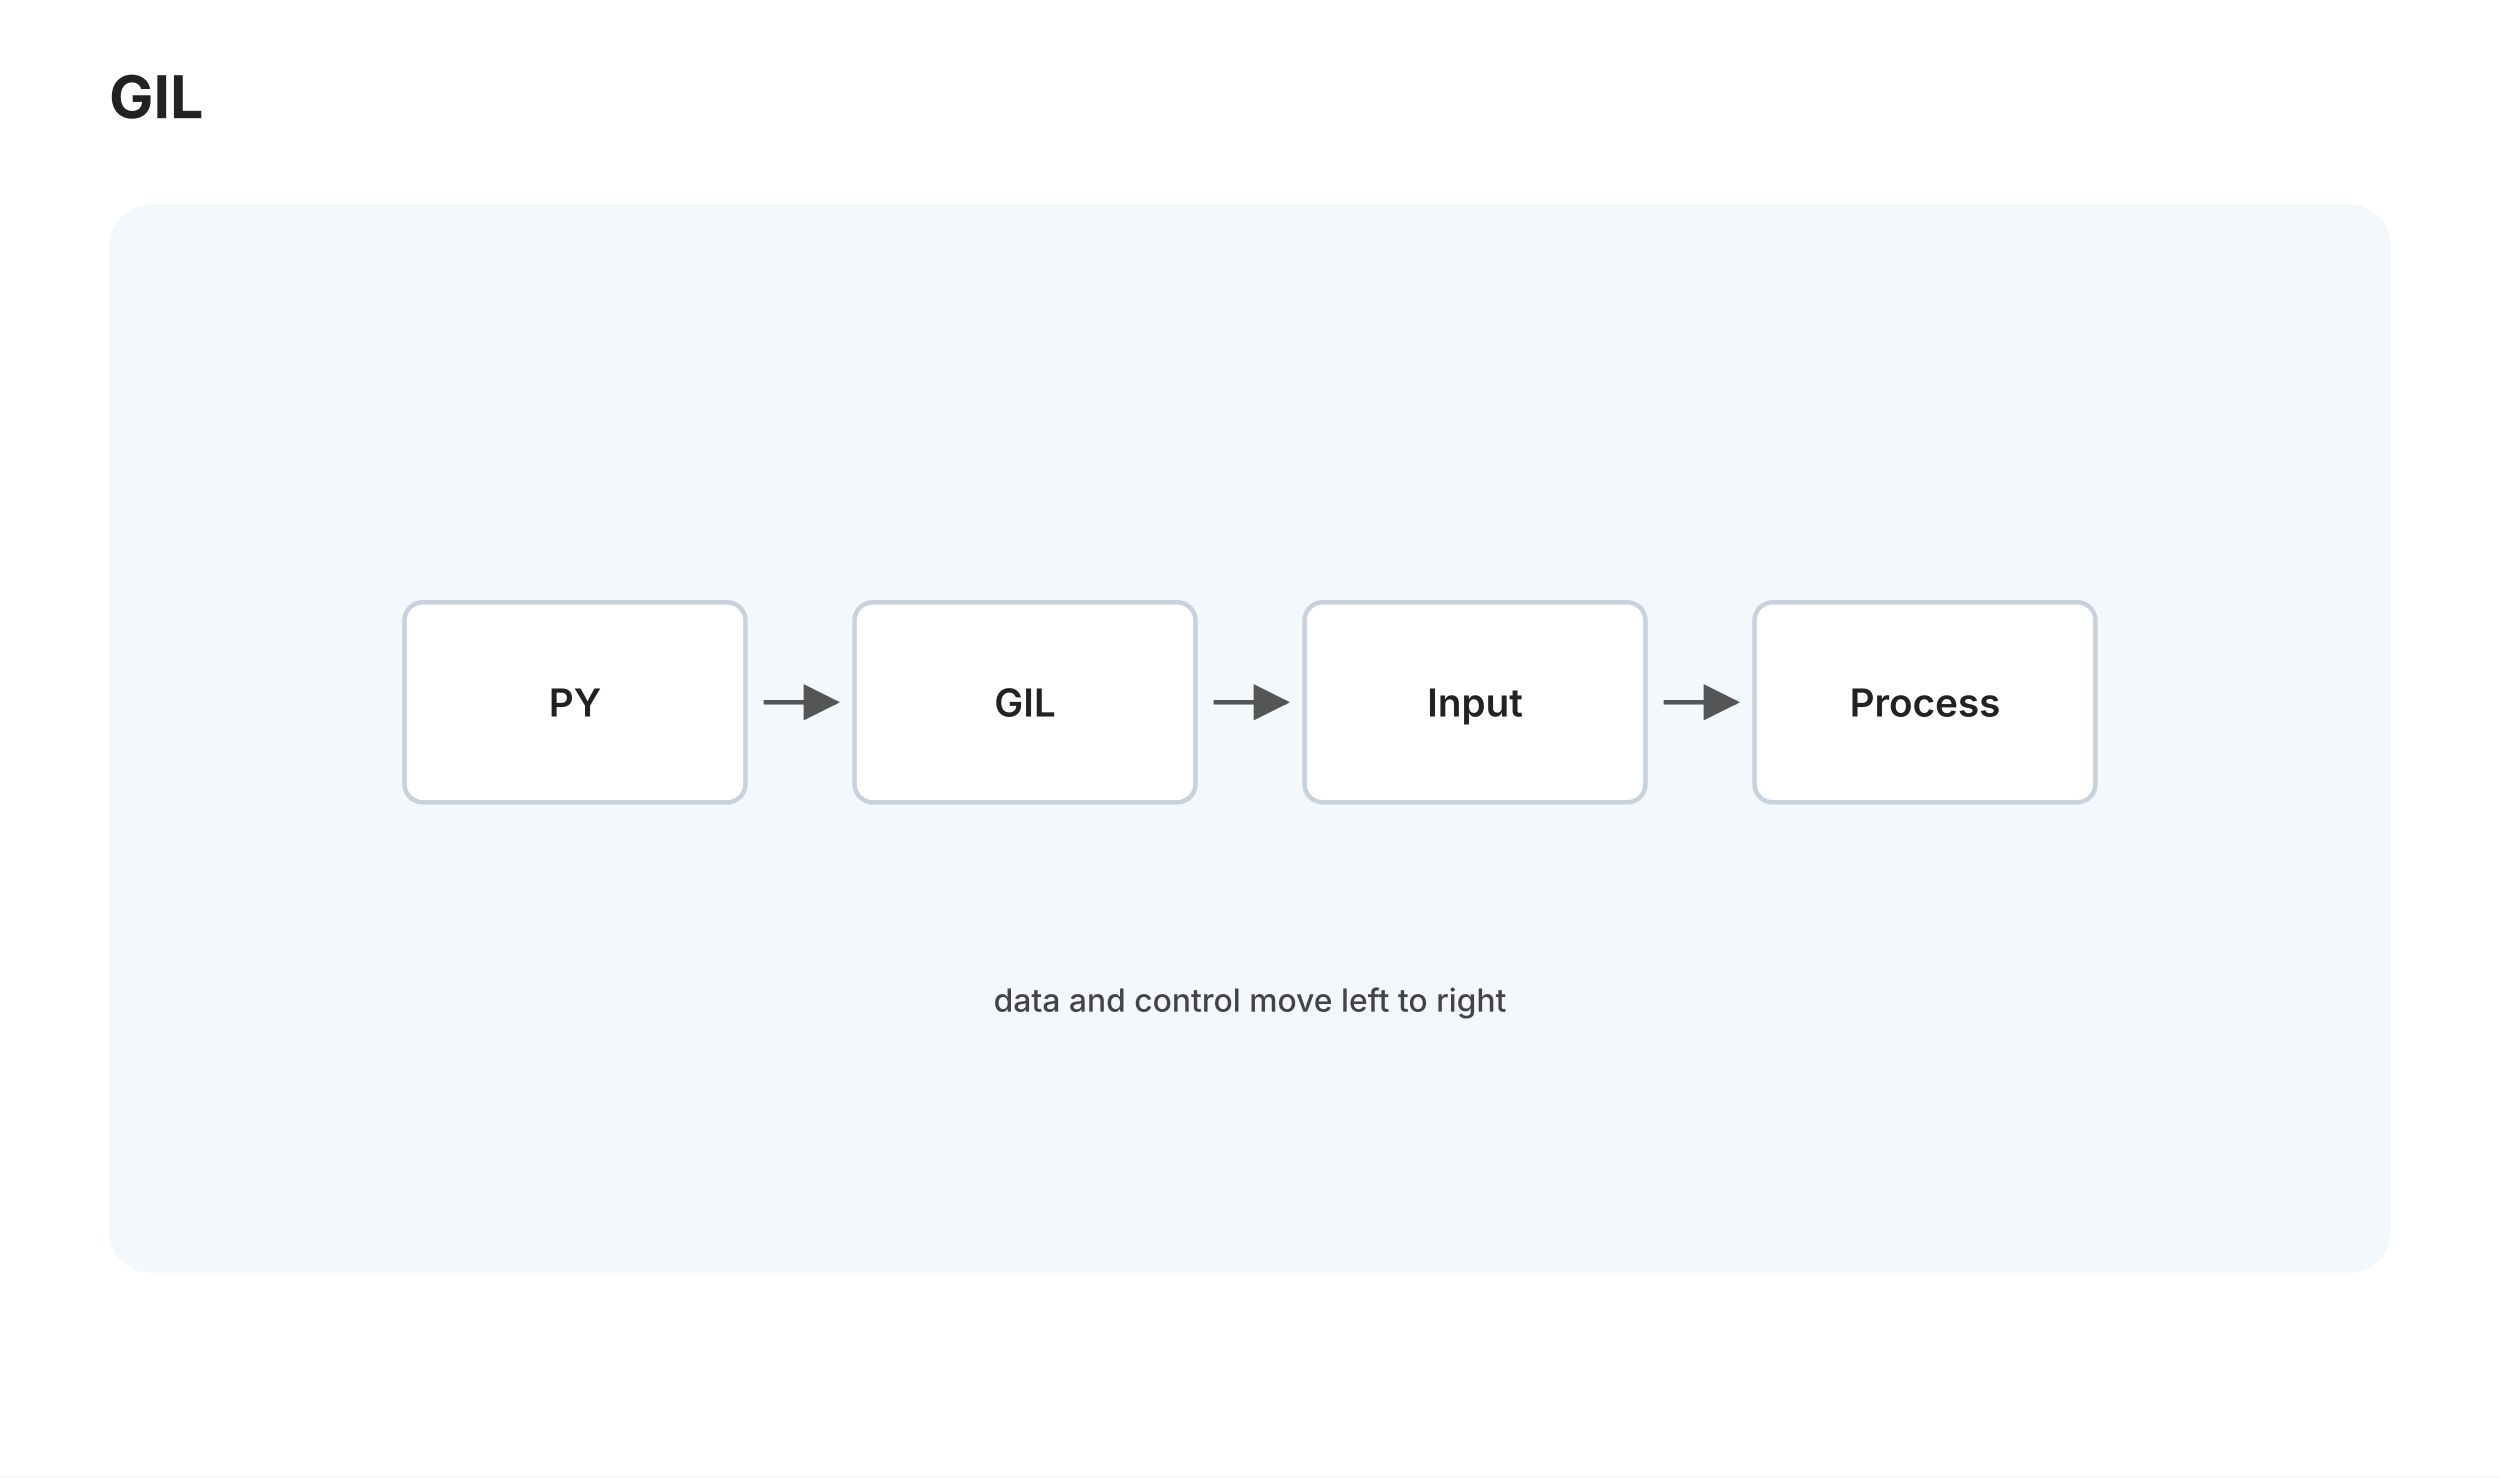
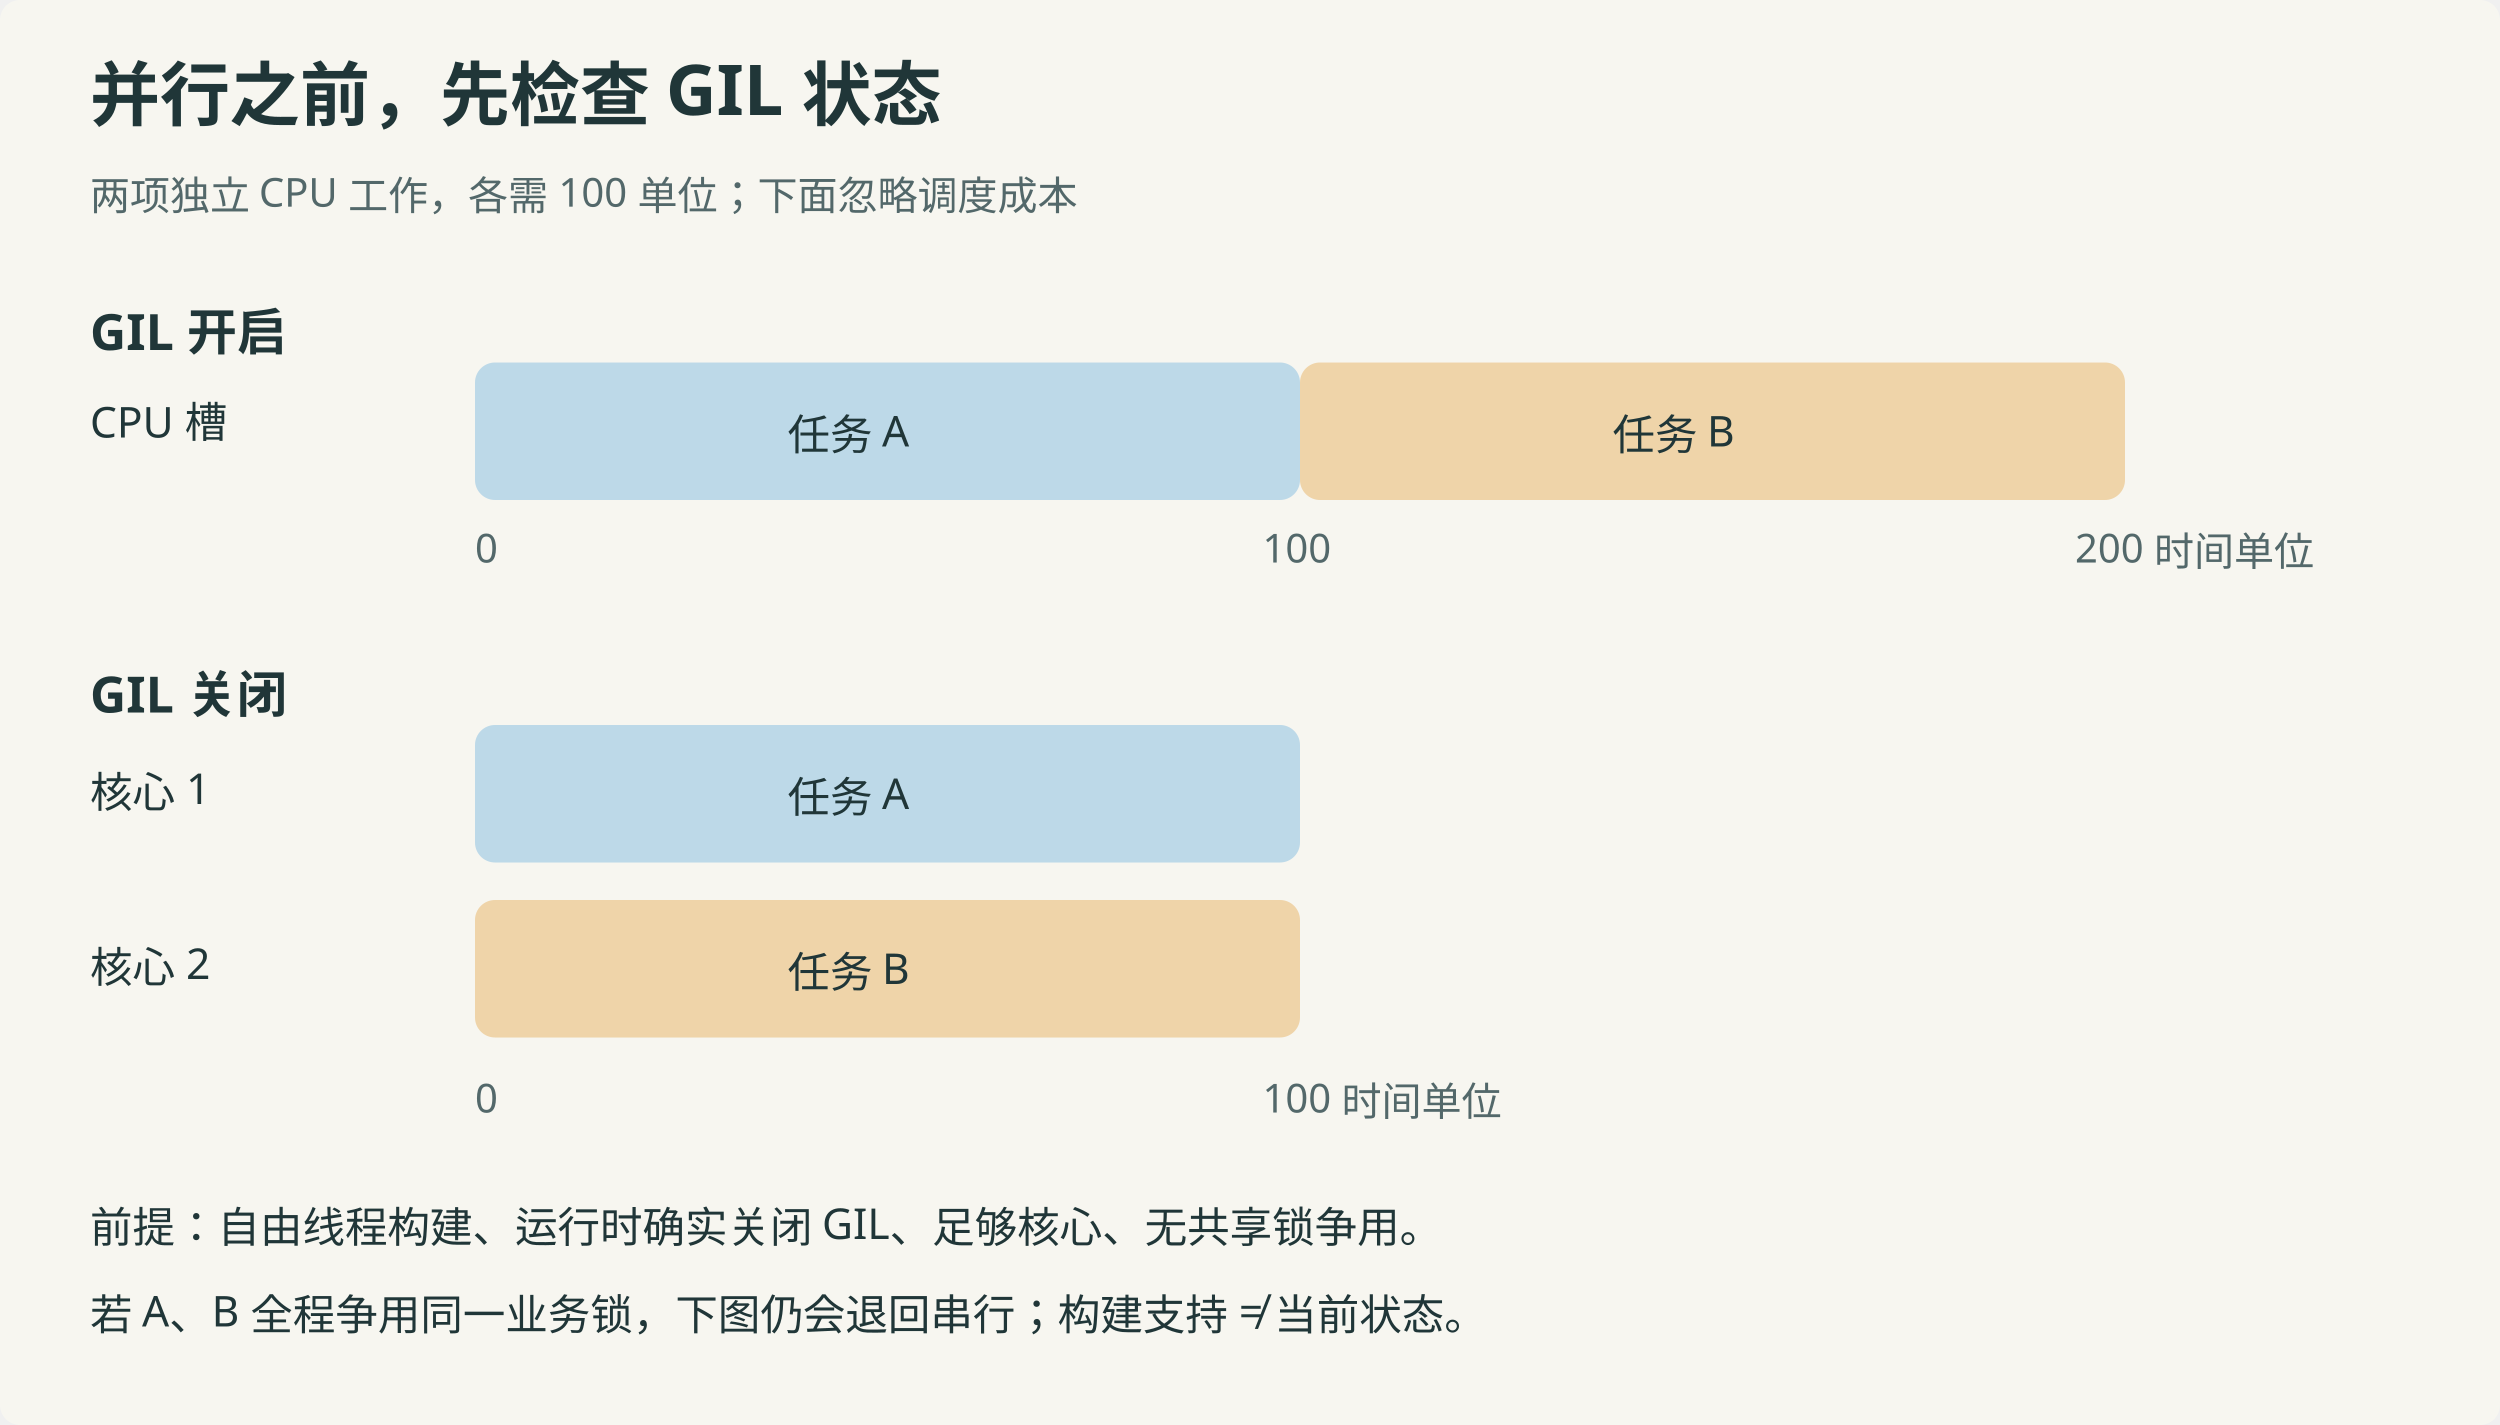
- <svg xmlns="http://www.w3.org/2000/svg" viewBox="0 0 1100 650" role="img" aria-label="GIL">
-   <defs>
-     <marker id="arrow" viewBox="0 0 10 10" refX="9" refY="5" markerWidth="8" markerHeight="8" orient="auto-start-reverse">
-       <path d="M 0 0 L 10 5 L 0 10 z" fill="#555" />
-     </marker>
-     <style>
-       .title { font: 700 26px -apple-system, BlinkMacSystemFont, "Segoe UI", sans-serif; fill: #222; }
-       .label { font: 600 17px -apple-system, BlinkMacSystemFont, "Segoe UI", sans-serif; fill: #222; }
-       .small { font: 500 14px -apple-system, BlinkMacSystemFont, "Segoe UI", sans-serif; fill: #444; }
-       .tiny { font: 500 12px -apple-system, BlinkMacSystemFont, "Segoe UI", sans-serif; fill: #555; }
-       .box { fill: #fff; stroke: #c8d1dc; stroke-width: 2; rx: 8; }
-       .soft { fill: #f8fafc; stroke: #d8e0e8; stroke-width: 2; rx: 8; }
-       .accent { fill: #2f6395; stroke: #2f6395; }
-       .line { stroke: #555; stroke-width: 2; fill: none; marker-end: url(#arrow); }
-       .thin { stroke: #777; stroke-width: 1.6; fill: none; }
-     </style>
-   </defs>
-   <rect x="0" y="0" width="1100" height="650" fill="#ffffff" />
-   <text x="48" y="52" class="title">GIL</text>
-   <rect x="48" y="90" width="1004" height="470" fill="#e5eff8" opacity="0.45" rx="18" />
-   <rect x="178.0" y="265.0" width="150.0" height="88.0" class="box" />
-   <text x="253.0" y="309.0" class="label" text-anchor="middle" dominant-baseline="middle">PY</text>
-   <path d="M 336.0 309.0 L 368.0 309.0" stroke="#555" stroke-width="2" fill="none" marker-end="url(#arrow)" />
-   <rect x="376.0" y="265.0" width="150.0" height="88.0" class="box" />
-   <text x="451.0" y="309.0" class="label" text-anchor="middle" dominant-baseline="middle">GIL</text>
-   <path d="M 534.0 309.0 L 566.0 309.0" stroke="#555" stroke-width="2" fill="none" marker-end="url(#arrow)" />
-   <rect x="574.0" y="265.0" width="150.0" height="88.0" class="box" />
-   <text x="649.0" y="309.0" class="label" text-anchor="middle" dominant-baseline="middle">Input</text>
-   <path d="M 732.0 309.0 L 764.0 309.0" stroke="#555" stroke-width="2" fill="none" marker-end="url(#arrow)" />
-   <rect x="772.0" y="265.0" width="150.0" height="88.0" class="box" />
-   <text x="847.0" y="309.0" class="label" text-anchor="middle" dominant-baseline="middle">Process</text>
-   <text x="550.0" y="440.0" class="small" text-anchor="middle" dominant-baseline="middle">data and control move left to right</text>
+ <svg xmlns="http://www.w3.org/2000/svg" viewBox="0 0 1000 570" role="img" aria-labelledby="title desc">
+   <style>text{font-family:system-ui,"PingFang SC",sans-serif;fill:#203638}.t{font-size:28px;font-weight:700}.h{font-size:20px;font-weight:650}.s{font-size:17px}.m{font-size:16px;fill:#53686a}rect{rx:8}</style>
+   <rect width="1000" height="570" fill="#f7f6f0" />
+   <text x="36" y="48" class="t">并行之前，先检查 GIL 状态</text>
+   <text x="36" y="84" class="m">两项独立 CPU 工作，各需 100 单位；下面忽略调度成本</text>
+   <text x="36" y="140" class="h">GIL 开启</text>
+   <text x="36" y="175" class="s">CPU 槽</text>
+   <rect x="190" y="145" width="330" height="55" fill="#bdd9e8" />
+   <rect x="520" y="145" width="330" height="55" fill="#efd4a9" />
+   <text x="315" y="180" class="s">任务 A</text>
+   <text x="645" y="180" class="s">任务 B</text>
+   <text x="190" y="225" class="m">0</text>
+   <text x="505" y="225" class="m">100</text>
+   <text x="830" y="225" class="m">200 时间单位</text>
+   <text x="36" y="285" class="h">GIL 关闭</text>
+   <text x="36" y="323" class="s">核心 1</text>
+   <text x="36" y="393" class="s">核心 2</text>
+   <rect x="190" y="290" width="330" height="55" fill="#bdd9e8" />
+   <rect x="190" y="360" width="330" height="55" fill="#efd4a9" />
+   <text x="315" y="325" class="s">任务 A</text>
+   <text x="315" y="395" class="s">任务 B</text>
+   <text x="190" y="445" class="m">0</text>
+   <text x="505" y="445" class="m">100 时间单位</text>
+   <text x="36" y="497" class="s">前提：自由线程构建、运行时确实关闭 GIL、足够核心、无共享锁争用。</text>
+   <text x="36" y="532" class="s">若 A、B 全程争用同一业务锁，下图仍会退回串行；构建支持 ≠ 当前状态。</text>
</svg>
